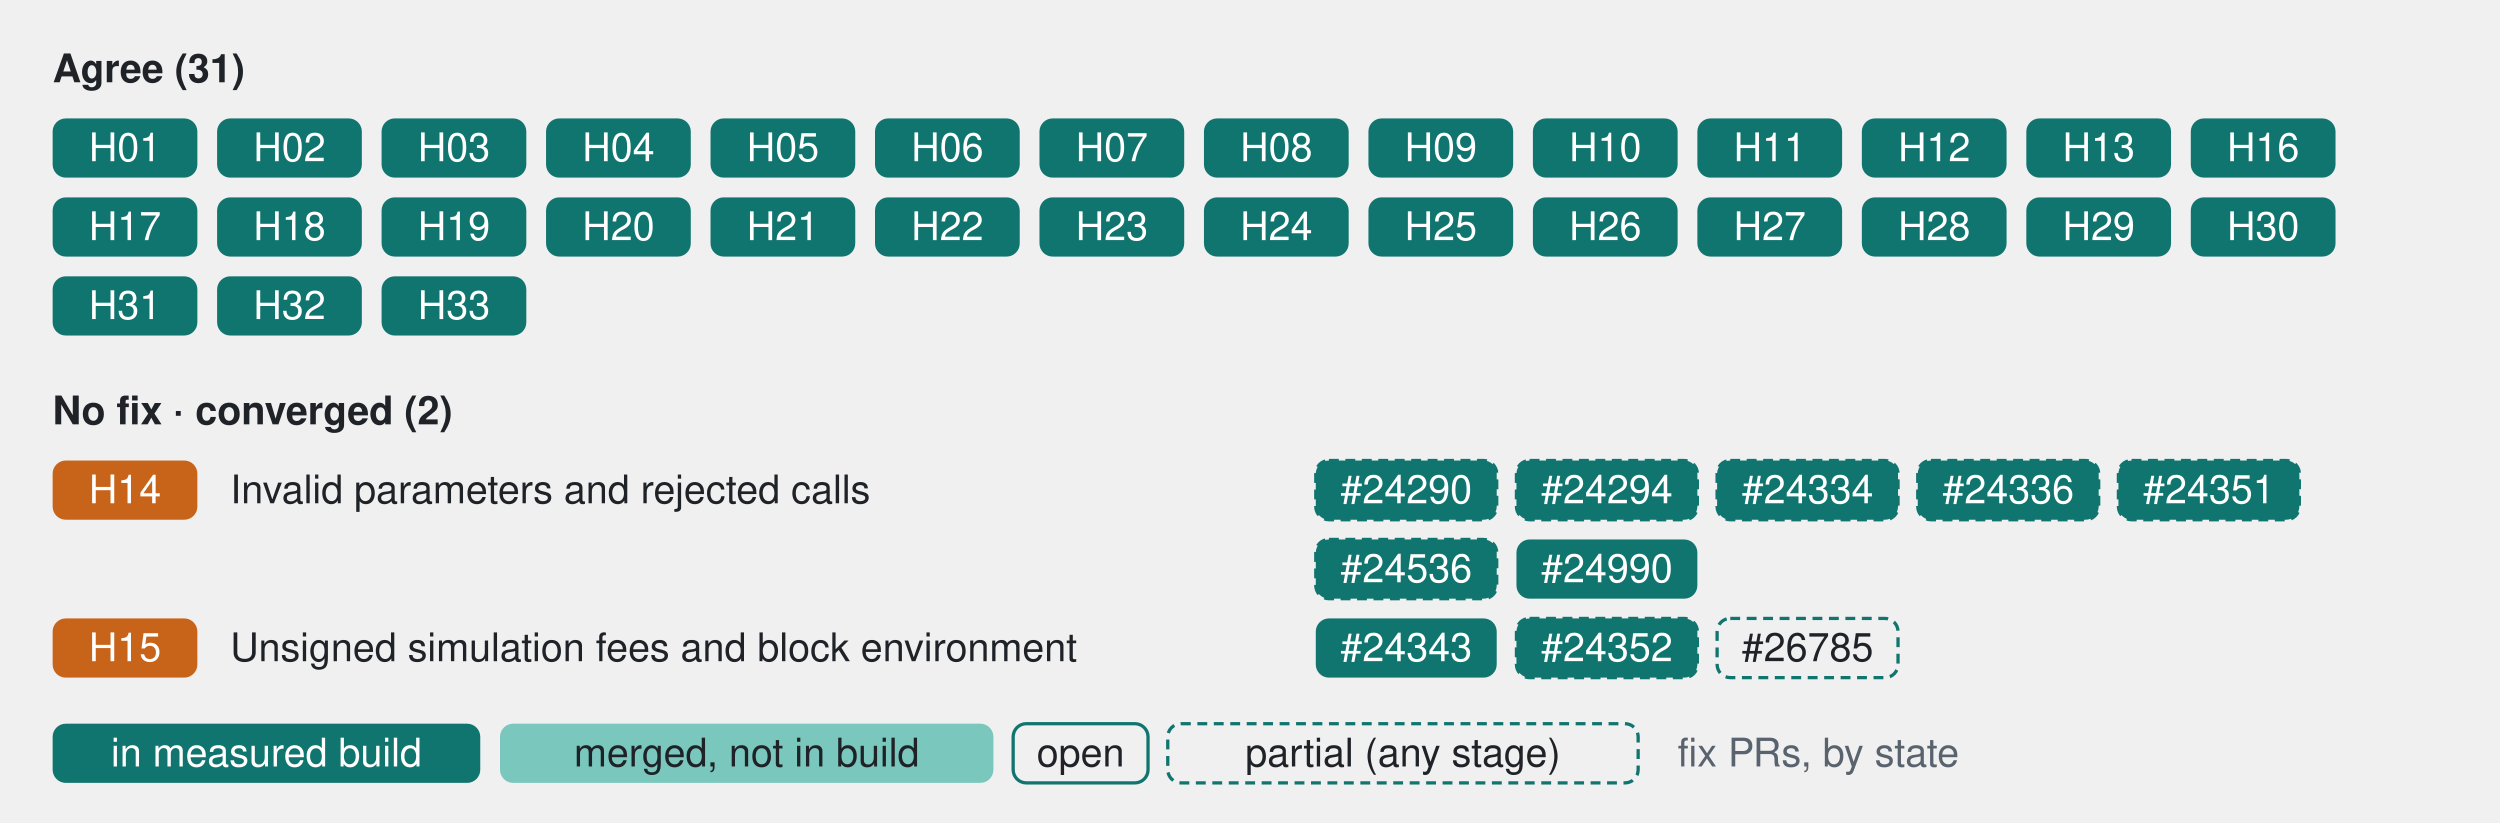
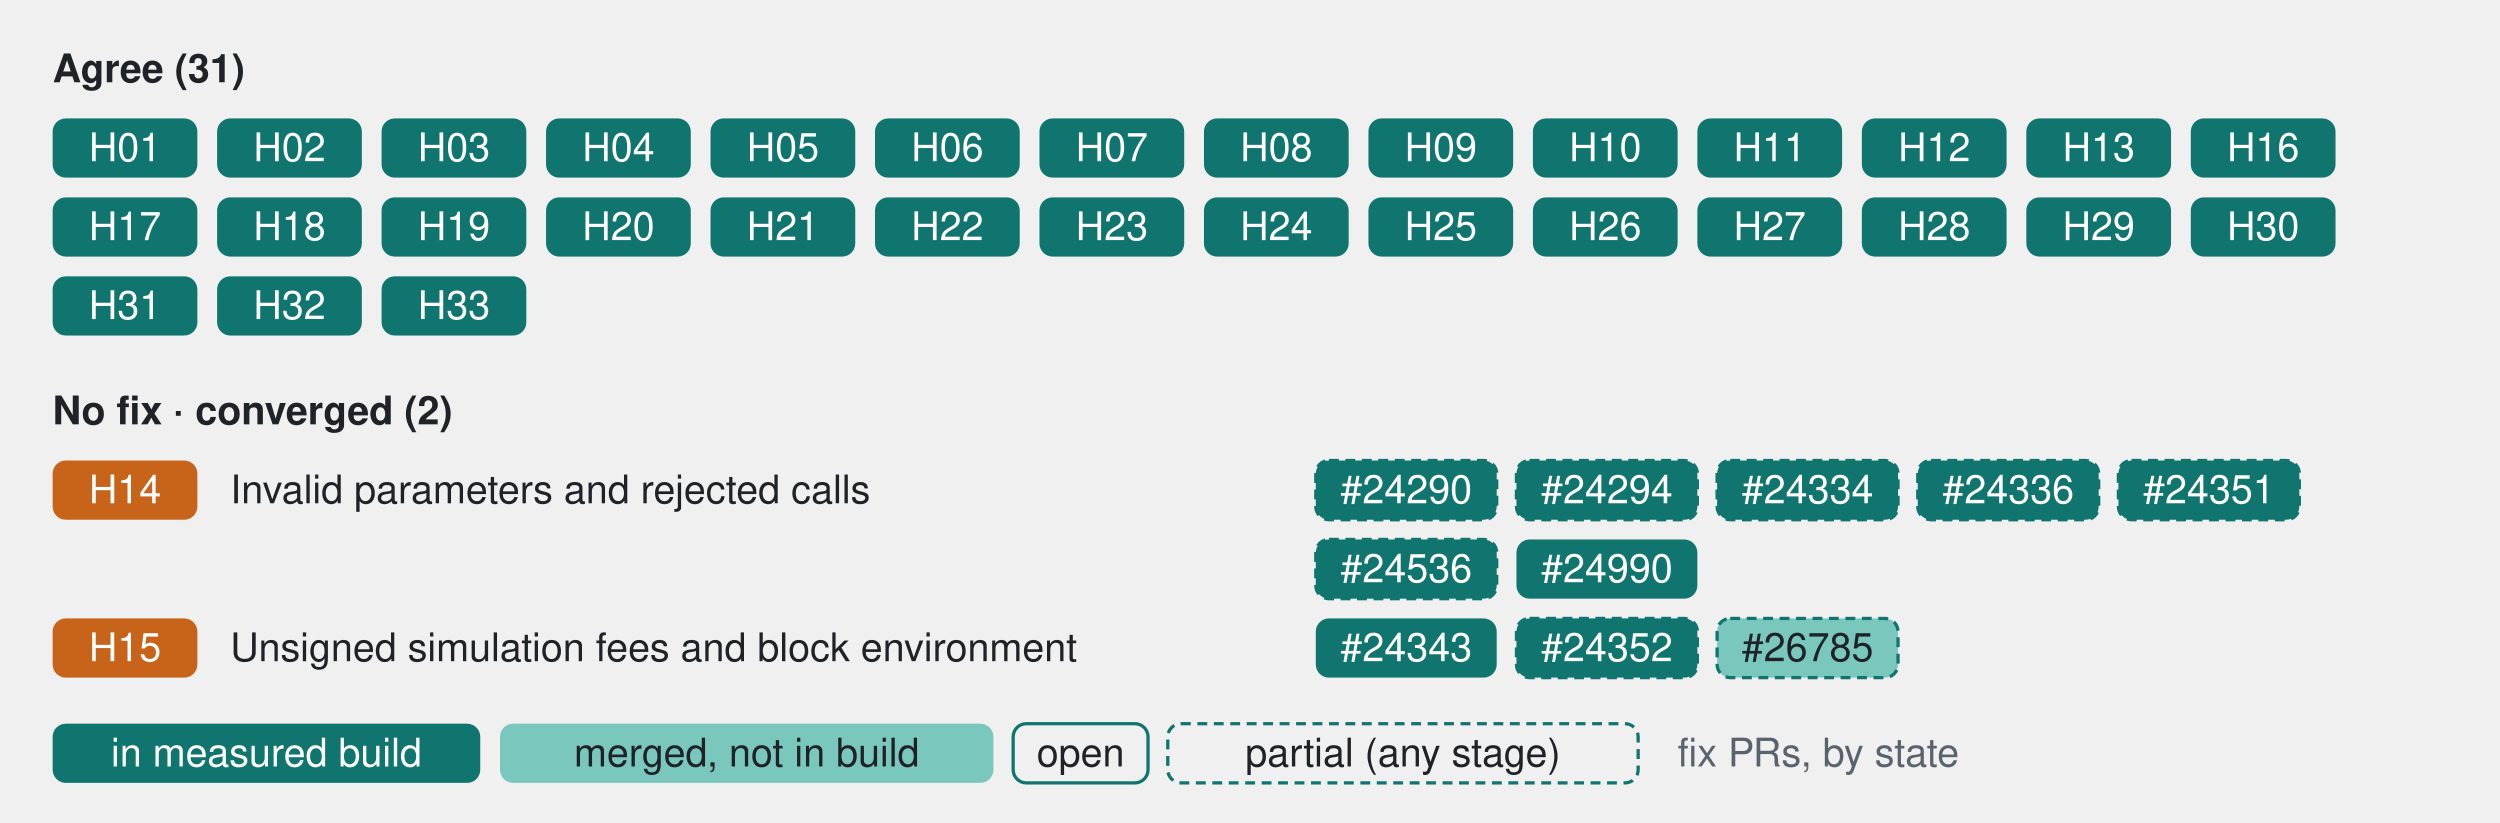
<svg xmlns="http://www.w3.org/2000/svg" width="760" height="250" viewBox="0 0 760 250" role="img" aria-labelledby="title">
  <style>text{font-family:-apple-system,BlinkMacSystemFont,"Segoe UI",Helvetica,Arial,sans-serif;font-size:12px}.head{font-weight:600}.partial{stroke-dasharray:3 2}.label{fill:#1f2328}.muted{fill:#59636e}.pr{fill:none;stroke:#11756f}.edge{stroke:#11756f}.b-agree{fill:#11756f}.n-agree{fill:#ffffff}.b-fix{fill:#79c7bd}.n-fix{fill:#1f2328}.b-converged{fill:#c8641a}.n-converged{fill:#ffffff}.b-review{fill:#f2b36b}.n-review{fill:#1f2328}.b-policy{fill:#8172c4}.n-policy{fill:#ffffff}.b-unmeasured{fill:#dde1e6}.n-unmeasured{fill:#1f2328}@media (prefers-color-scheme:dark){.label{fill:#e6edf3}.muted{fill:#9198a1}.pr{fill:none;stroke:#3aa59a}.edge{stroke:#3aa59a}.b-agree{fill:#3aa59a}.n-agree{fill:#0d1117}.b-fix{fill:#1a6b62}.n-fix{fill:#ffffff}.b-converged{fill:#e5843a}.n-converged{fill:#0d1117}.b-review{fill:#8f5420}.n-review{fill:#ffffff}.b-policy{fill:#9b8fe0}.n-policy{fill:#0d1117}.b-unmeasured{fill:#2d333b}.n-unmeasured{fill:#e6edf3}}</style>
  <text class="label head" x="16" y="25">Agree (31)</text>
  <rect class="b-agree" x="16" y="36" width="44" height="18" rx="4" />
  <text class="n-agree" x="38" y="49" text-anchor="middle">H01</text>
  <rect class="b-agree" x="66" y="36" width="44" height="18" rx="4" />
  <text class="n-agree" x="88" y="49" text-anchor="middle">H02</text>
  <rect class="b-agree" x="116" y="36" width="44" height="18" rx="4" />
  <text class="n-agree" x="138" y="49" text-anchor="middle">H03</text>
  <rect class="b-agree" x="166" y="36" width="44" height="18" rx="4" />
  <text class="n-agree" x="188" y="49" text-anchor="middle">H04</text>
  <rect class="b-agree" x="216" y="36" width="44" height="18" rx="4" />
  <text class="n-agree" x="238" y="49" text-anchor="middle">H05</text>
  <rect class="b-agree" x="266" y="36" width="44" height="18" rx="4" />
  <text class="n-agree" x="288" y="49" text-anchor="middle">H06</text>
  <rect class="b-agree" x="316" y="36" width="44" height="18" rx="4" />
  <text class="n-agree" x="338" y="49" text-anchor="middle">H07</text>
  <rect class="b-agree" x="366" y="36" width="44" height="18" rx="4" />
  <text class="n-agree" x="388" y="49" text-anchor="middle">H08</text>
  <rect class="b-agree" x="416" y="36" width="44" height="18" rx="4" />
  <text class="n-agree" x="438" y="49" text-anchor="middle">H09</text>
  <rect class="b-agree" x="466" y="36" width="44" height="18" rx="4" />
  <text class="n-agree" x="488" y="49" text-anchor="middle">H10</text>
  <rect class="b-agree" x="516" y="36" width="44" height="18" rx="4" />
  <text class="n-agree" x="538" y="49" text-anchor="middle">H11</text>
  <rect class="b-agree" x="566" y="36" width="44" height="18" rx="4" />
  <text class="n-agree" x="588" y="49" text-anchor="middle">H12</text>
  <rect class="b-agree" x="616" y="36" width="44" height="18" rx="4" />
  <text class="n-agree" x="638" y="49" text-anchor="middle">H13</text>
  <rect class="b-agree" x="666" y="36" width="44" height="18" rx="4" />
  <text class="n-agree" x="688" y="49" text-anchor="middle">H16</text>
  <rect class="b-agree" x="16" y="60" width="44" height="18" rx="4" />
  <text class="n-agree" x="38" y="73" text-anchor="middle">H17</text>
  <rect class="b-agree" x="66" y="60" width="44" height="18" rx="4" />
  <text class="n-agree" x="88" y="73" text-anchor="middle">H18</text>
  <rect class="b-agree" x="116" y="60" width="44" height="18" rx="4" />
  <text class="n-agree" x="138" y="73" text-anchor="middle">H19</text>
  <rect class="b-agree" x="166" y="60" width="44" height="18" rx="4" />
  <text class="n-agree" x="188" y="73" text-anchor="middle">H20</text>
  <rect class="b-agree" x="216" y="60" width="44" height="18" rx="4" />
  <text class="n-agree" x="238" y="73" text-anchor="middle">H21</text>
  <rect class="b-agree" x="266" y="60" width="44" height="18" rx="4" />
  <text class="n-agree" x="288" y="73" text-anchor="middle">H22</text>
  <rect class="b-agree" x="316" y="60" width="44" height="18" rx="4" />
  <text class="n-agree" x="338" y="73" text-anchor="middle">H23</text>
  <rect class="b-agree" x="366" y="60" width="44" height="18" rx="4" />
  <text class="n-agree" x="388" y="73" text-anchor="middle">H24</text>
  <rect class="b-agree" x="416" y="60" width="44" height="18" rx="4" />
  <text class="n-agree" x="438" y="73" text-anchor="middle">H25</text>
  <rect class="b-agree" x="466" y="60" width="44" height="18" rx="4" />
  <text class="n-agree" x="488" y="73" text-anchor="middle">H26</text>
  <rect class="b-agree" x="516" y="60" width="44" height="18" rx="4" />
  <text class="n-agree" x="538" y="73" text-anchor="middle">H27</text>
  <rect class="b-agree" x="566" y="60" width="44" height="18" rx="4" />
  <text class="n-agree" x="588" y="73" text-anchor="middle">H28</text>
  <rect class="b-agree" x="616" y="60" width="44" height="18" rx="4" />
  <text class="n-agree" x="638" y="73" text-anchor="middle">H29</text>
  <rect class="b-agree" x="666" y="60" width="44" height="18" rx="4" />
  <text class="n-agree" x="688" y="73" text-anchor="middle">H30</text>
  <rect class="b-agree" x="16" y="84" width="44" height="18" rx="4" />
  <text class="n-agree" x="38" y="97" text-anchor="middle">H31</text>
  <rect class="b-agree" x="66" y="84" width="44" height="18" rx="4" />
  <text class="n-agree" x="88" y="97" text-anchor="middle">H32</text>
  <rect class="b-agree" x="116" y="84" width="44" height="18" rx="4" />
  <text class="n-agree" x="138" y="97" text-anchor="middle">H33</text>
  <text class="label head" x="16" y="129">No fix · converged (2)</text>
  <rect class="b-converged" x="16" y="140" width="44" height="18" rx="4" />
  <text class="n-converged" x="38" y="153" text-anchor="middle">H14</text>
  <text class="label" x="70" y="153">Invalid parameters and rejected calls</text>
  <rect class="b-agree edge partial" x="400" y="140" width="55" height="18" rx="4" />
  <text class="n-agree" x="427.5" y="153" text-anchor="middle">#24290</text>
  <rect class="b-agree edge partial" x="461" y="140" width="55" height="18" rx="4" />
  <text class="n-agree" x="488.5" y="153" text-anchor="middle">#24294</text>
  <rect class="b-agree edge partial" x="522" y="140" width="55" height="18" rx="4" />
  <text class="n-agree" x="549.5" y="153" text-anchor="middle">#24334</text>
  <rect class="b-agree edge partial" x="583" y="140" width="55" height="18" rx="4" />
  <text class="n-agree" x="610.5" y="153" text-anchor="middle">#24336</text>
  <rect class="b-agree edge partial" x="644" y="140" width="55" height="18" rx="4" />
  <text class="n-agree" x="671.5" y="153" text-anchor="middle">#24351</text>
  <rect class="b-agree edge partial" x="400" y="164" width="55" height="18" rx="4" />
  <text class="n-agree" x="427.5" y="177" text-anchor="middle">#24536</text>
  <rect class="b-agree" x="461" y="164" width="55" height="18" rx="4" />
  <text class="n-agree" x="488.5" y="177" text-anchor="middle">#24990</text>
  <rect class="b-converged" x="16" y="188" width="44" height="18" rx="4" />
  <text class="n-converged" x="38" y="201" text-anchor="middle">H15</text>
  <text class="label" x="70" y="201">Unsigned simulation fees and block environment</text>
  <rect class="b-agree" x="400" y="188" width="55" height="18" rx="4" />
  <text class="n-agree" x="427.5" y="201" text-anchor="middle">#24343</text>
  <rect class="b-agree edge partial" x="461" y="188" width="55" height="18" rx="4" />
  <text class="n-agree" x="488.5" y="201" text-anchor="middle">#24352</text>
-   <rect class="pr edge partial" x="522" y="188" width="55" height="18" rx="4" />
-   <text class="label" x="549.5" y="201" text-anchor="middle">#26785</text>
+   <rect class="b-fix edge partial" x="522" y="188" width="55" height="18" rx="4" />
+   <text class="n-fix" x="549.5" y="201" text-anchor="middle">#26785</text>
  <rect class="b-agree" x="16" y="220" width="130" height="18" rx="4" />
  <text class="n-agree" x="81" y="233" text-anchor="middle">in measured build</text>
  <rect class="b-fix" x="152" y="220" width="150" height="18" rx="4" />
  <text class="n-fix" x="227" y="233" text-anchor="middle">merged, not in build</text>
  <rect class="pr" x="308" y="220" width="41" height="18" rx="4" />
  <text class="label" x="328.5" y="233" text-anchor="middle">open</text>
  <rect class="pr partial" x="355" y="220" width="143" height="18" rx="4" />
  <text class="label" x="426.5" y="233" text-anchor="middle">partial (any stage)</text>
  <text class="muted" x="510" y="233">fix PRs, by state</text>
</svg>
